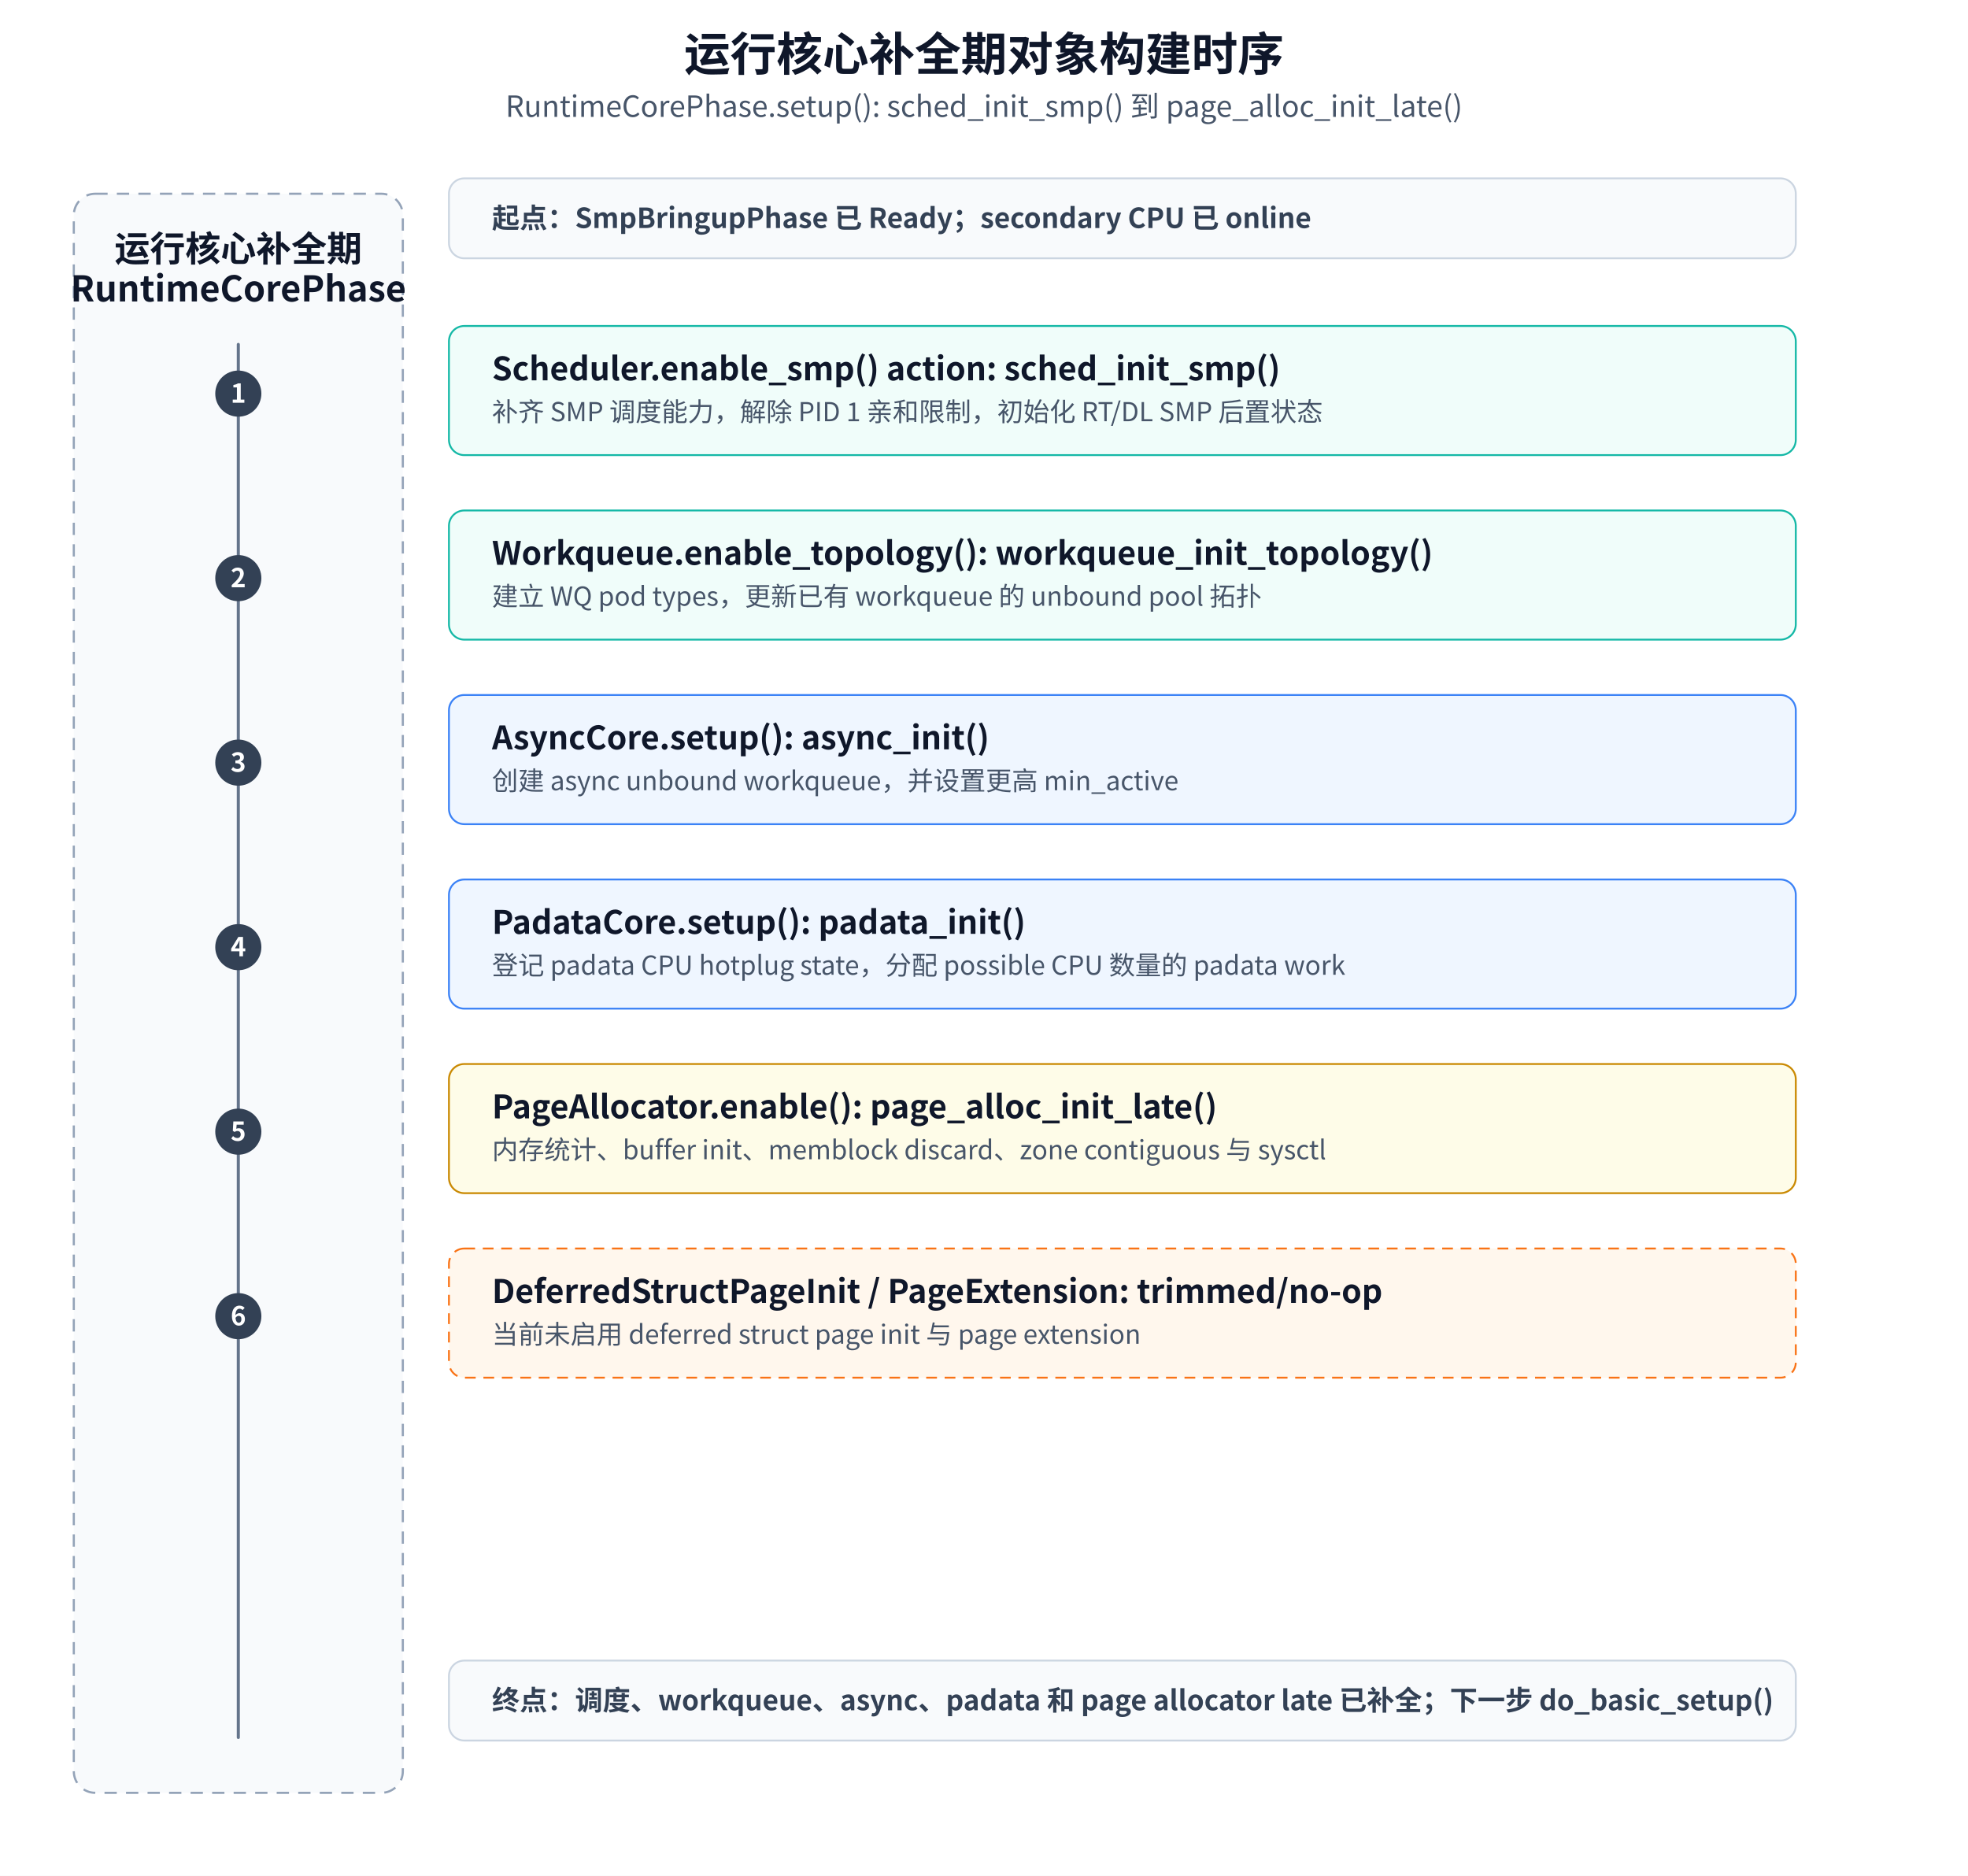
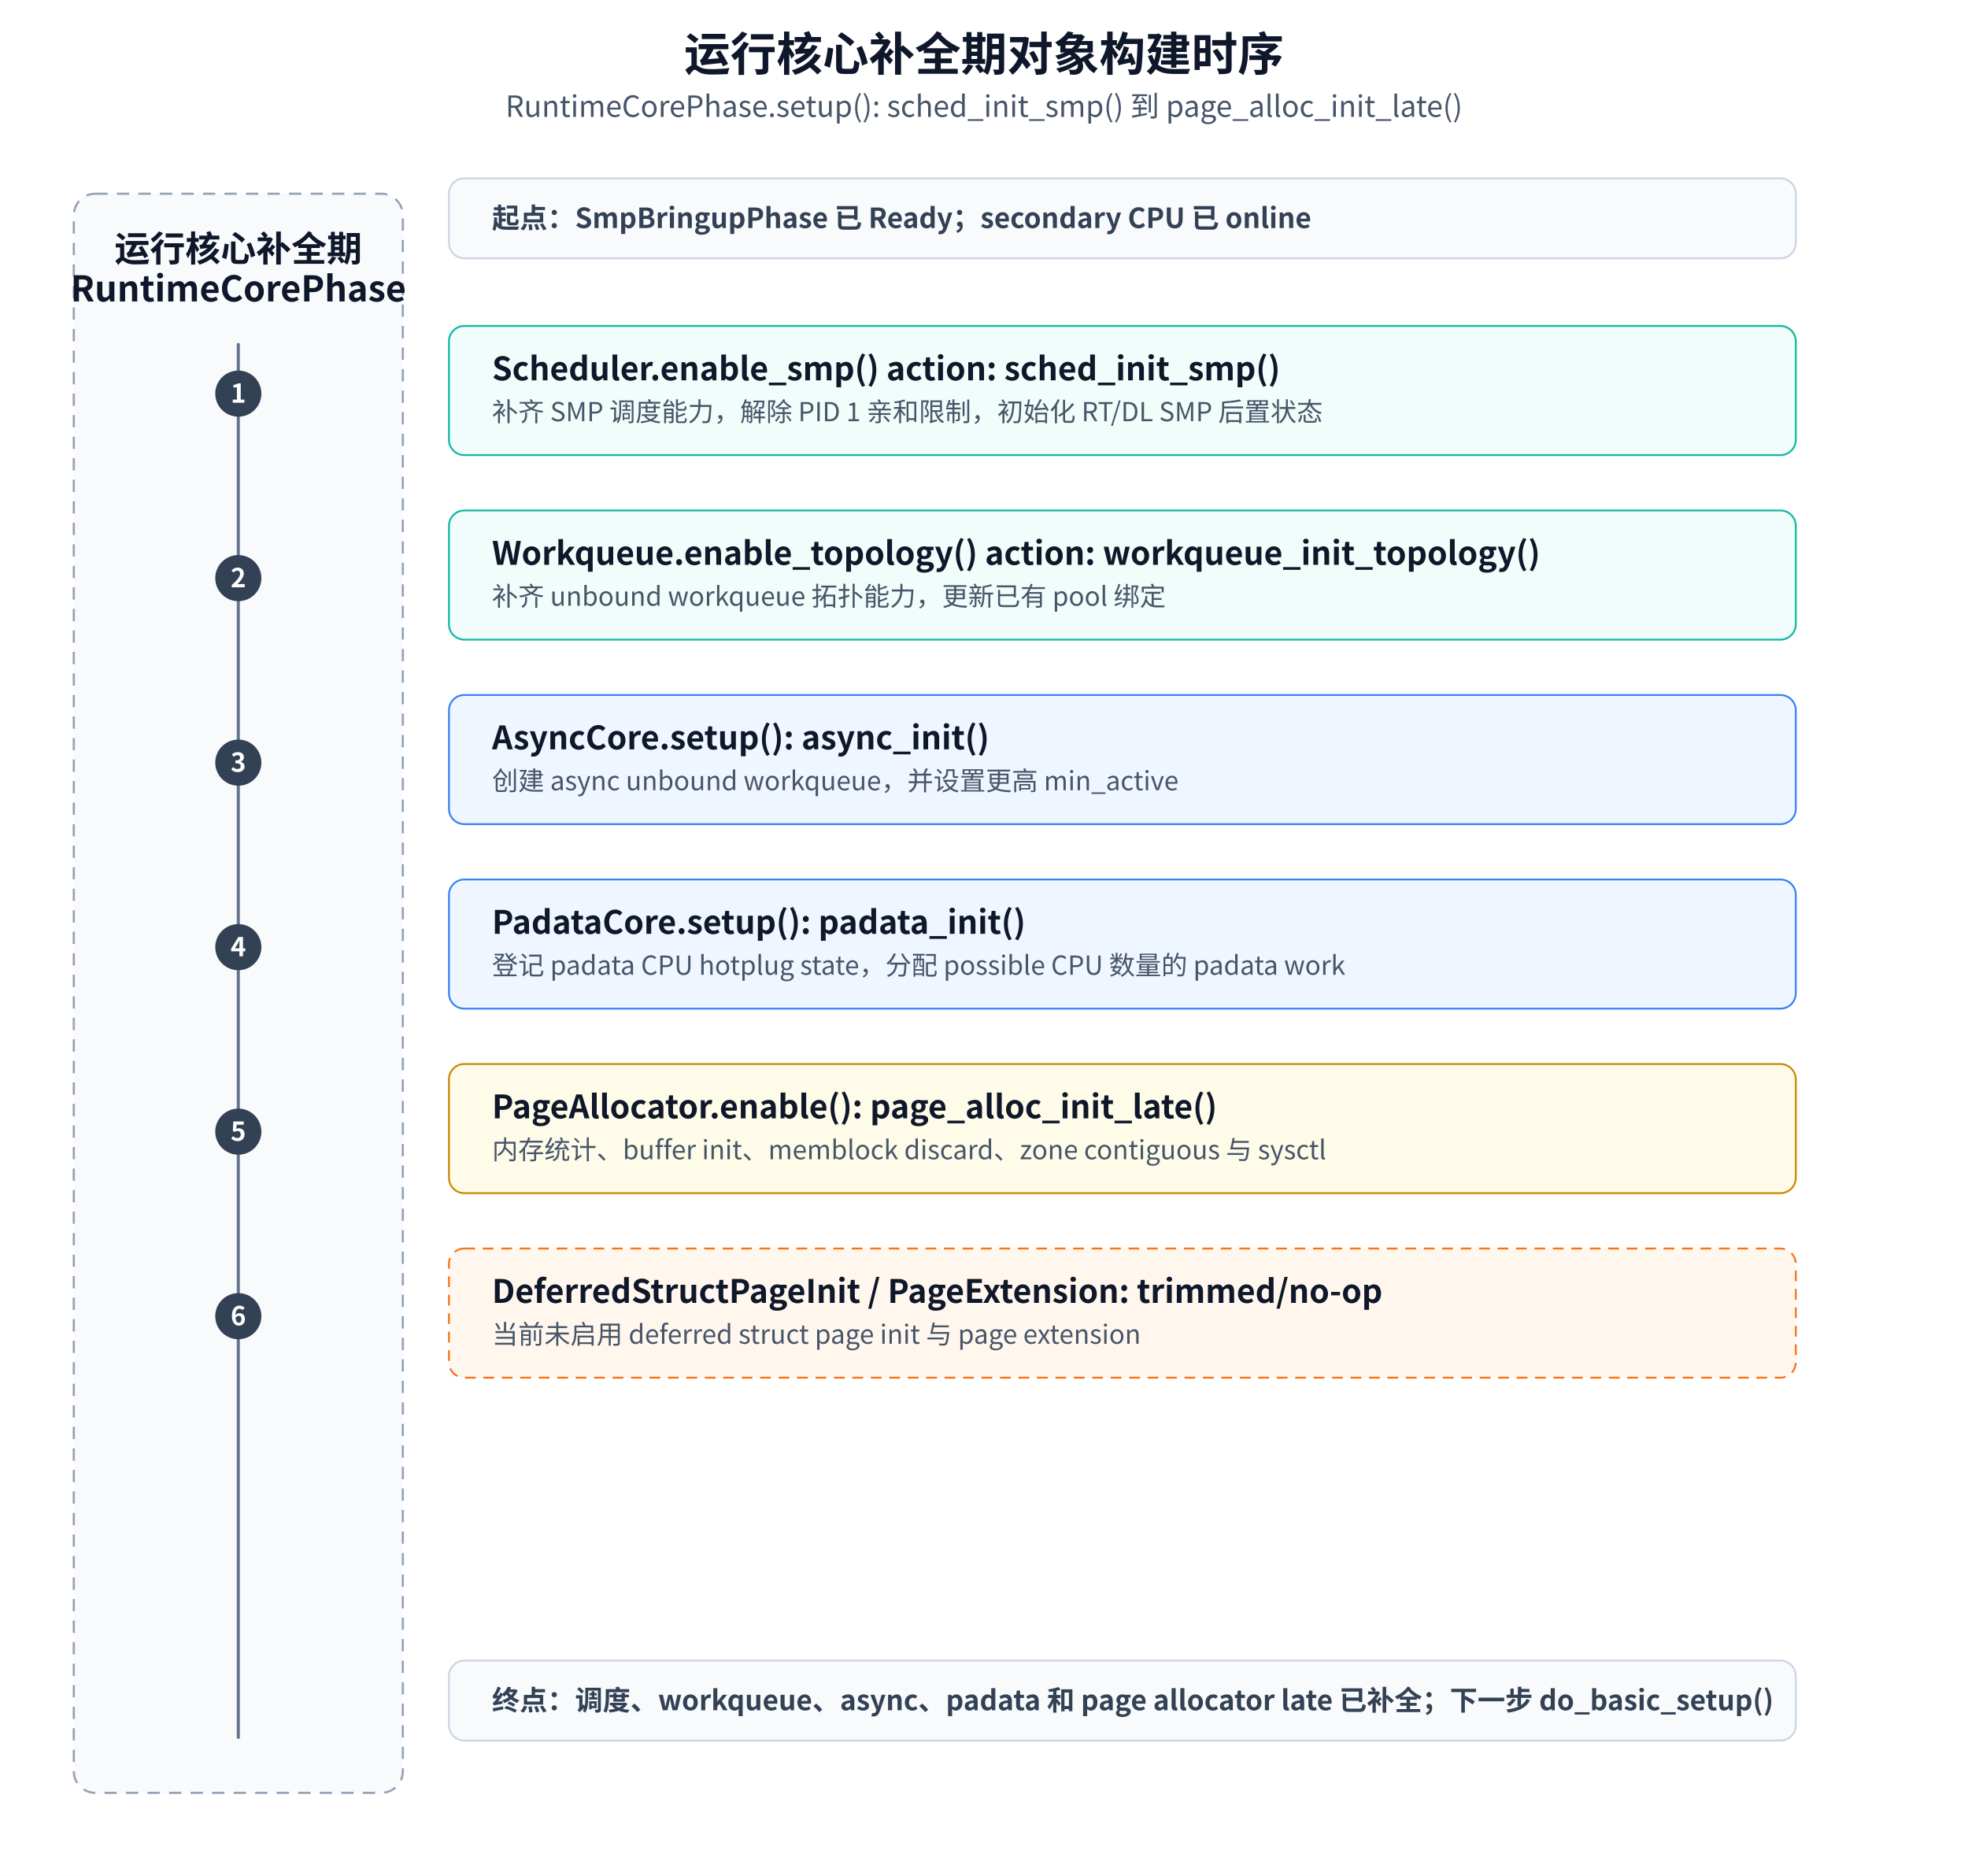
<svg xmlns="http://www.w3.org/2000/svg" width="1280" height="1220" viewBox="0 0 1280 1220" role="img" aria-labelledby="title desc">
  <defs>
    <style>text{font-family:"Microsoft YaHei","Noto Sans CJK SC","Source Han Sans SC",Arial,sans-serif;fill:#0f172a}.title{font-size:30px;font-weight:600}.subtitle{font-size:19px;fill:#475569}.lane{fill:#f8fafc;stroke:#94a3b8;stroke-width:1.4;stroke-dasharray:8 6}.box{fill:#fff;stroke:#334155;stroke-width:1.2}.stage{fill:#f8fafc;stroke:#cbd5e1;stroke-width:1.2}.core{fill:#f0fdfa;stroke:#14b8a6}.mm{fill:#fefce8;stroke:#ca8a04}.support{fill:#eff6ff;stroke:#3b82f6}.trimmed{fill:#fff7ed;stroke:#f97316;stroke-dasharray:7 5}.obj{font-size:23px;font-weight:600;dominant-baseline:middle}.line1{font-size:21px;font-weight:600;dominant-baseline:middle}.line2{font-size:17px;fill:#475569;dominant-baseline:middle}.boundary{font-size:18px;font-weight:600;fill:#334155;dominant-baseline:middle}.num{font-size:17px;font-weight:600;fill:#fff;text-anchor:middle;dominant-baseline:middle}.timeline{stroke:#64748b;stroke-width:2;stroke-linecap:round}.dot{fill:#334155}</style>
  </defs>
  <rect width="1280" height="1220" fill="#fff" />
  <text x="640" y="46" text-anchor="middle" class="title">运行核心补全期对象构建时序</text>
  <text x="640" y="76" text-anchor="middle" class="subtitle">RuntimeCorePhase.setup(): sched_init_smp() 到 page_alloc_init_late()</text>
  <rect x="48" y="126" width="214" height="1040" rx="14" class="lane" />
  <text x="155" y="162" text-anchor="middle" class="obj">运行核心补全期</text>
  <text x="155" y="188" text-anchor="middle" class="obj">RuntimeCorePhase</text>
  <line x1="155" y1="224" x2="155" y2="1130" class="timeline" />
  <rect x="292" y="116" width="876" height="52" rx="10" class="stage" />
  <text x="320" y="142" class="boundary">起点：SmpBringupPhase 已 Ready；secondary CPU 已 online</text>
  <g transform="translate(0 -48)">
    <g transform="translate(0 56)">
      <circle cx="155" cy="248" r="15" class="dot" />
      <text x="155" y="248" class="num">1</text>
      <rect x="292" y="204" width="876" height="84" rx="10" class="box core" />
      <text x="320" y="232" class="line1">Scheduler.enable_smp() action: sched_init_smp()</text>
      <text x="320" y="260" class="line2">补齐 SMP 调度能力，解除 PID 1 亲和限制，初始化 RT/DL SMP 后置状态</text>
    </g>
    <g transform="translate(0 176)">
      <circle cx="155" cy="248" r="15" class="dot" />
      <text x="155" y="248" class="num">2</text>
      <rect x="292" y="204" width="876" height="84" rx="10" class="box core" />
-       <text x="320" y="232" class="line1">Workqueue.enable_topology(): workqueue_init_topology()</text>
-       <text x="320" y="260" class="line2">建立 WQ pod types，更新已有 workqueue 的 unbound pool 拓扑</text>
+       <text x="320" y="232" class="line1">Workqueue.enable_topology() action: workqueue_init_topology()</text>
+       <text x="320" y="260" class="line2">补齐 unbound workqueue 拓扑能力，更新已有 pool 绑定</text>
    </g>
    <g transform="translate(0 296)">
      <circle cx="155" cy="248" r="15" class="dot" />
      <text x="155" y="248" class="num">3</text>
      <rect x="292" y="204" width="876" height="84" rx="10" class="box support" />
      <text x="320" y="232" class="line1">AsyncCore.setup(): async_init()</text>
      <text x="320" y="260" class="line2">创建 async unbound workqueue，并设置更高 min_active</text>
    </g>
    <g transform="translate(0 416)">
      <circle cx="155" cy="248" r="15" class="dot" />
      <text x="155" y="248" class="num">4</text>
      <rect x="292" y="204" width="876" height="84" rx="10" class="box support" />
      <text x="320" y="232" class="line1">PadataCore.setup(): padata_init()</text>
      <text x="320" y="260" class="line2">登记 padata CPU hotplug state，分配 possible CPU 数量的 padata work</text>
    </g>
    <g transform="translate(0 536)">
      <circle cx="155" cy="248" r="15" class="dot" />
      <text x="155" y="248" class="num">5</text>
      <rect x="292" y="204" width="876" height="84" rx="10" class="box mm" />
      <text x="320" y="232" class="line1">PageAllocator.enable(): page_alloc_init_late()</text>
      <text x="320" y="260" class="line2">内存统计、buffer init、memblock discard、zone contiguous 与 sysctl</text>
    </g>
    <g transform="translate(0 656)">
      <circle cx="155" cy="248" r="15" class="dot" />
      <text x="155" y="248" class="num">6</text>
      <rect x="292" y="204" width="876" height="84" rx="10" class="box trimmed" />
      <text x="320" y="232" class="line1">DeferredStructPageInit / PageExtension: trimmed/no-op</text>
      <text x="320" y="260" class="line2">当前未启用 deferred struct page init 与 page extension</text>
    </g>
  </g>
  <rect x="292" y="1080" width="876" height="52" rx="10" class="stage" />
  <text x="320" y="1106" class="boundary">终点：调度、workqueue、async、padata 和 page allocator late 已补全；下一步 do_basic_setup()</text>
</svg>
